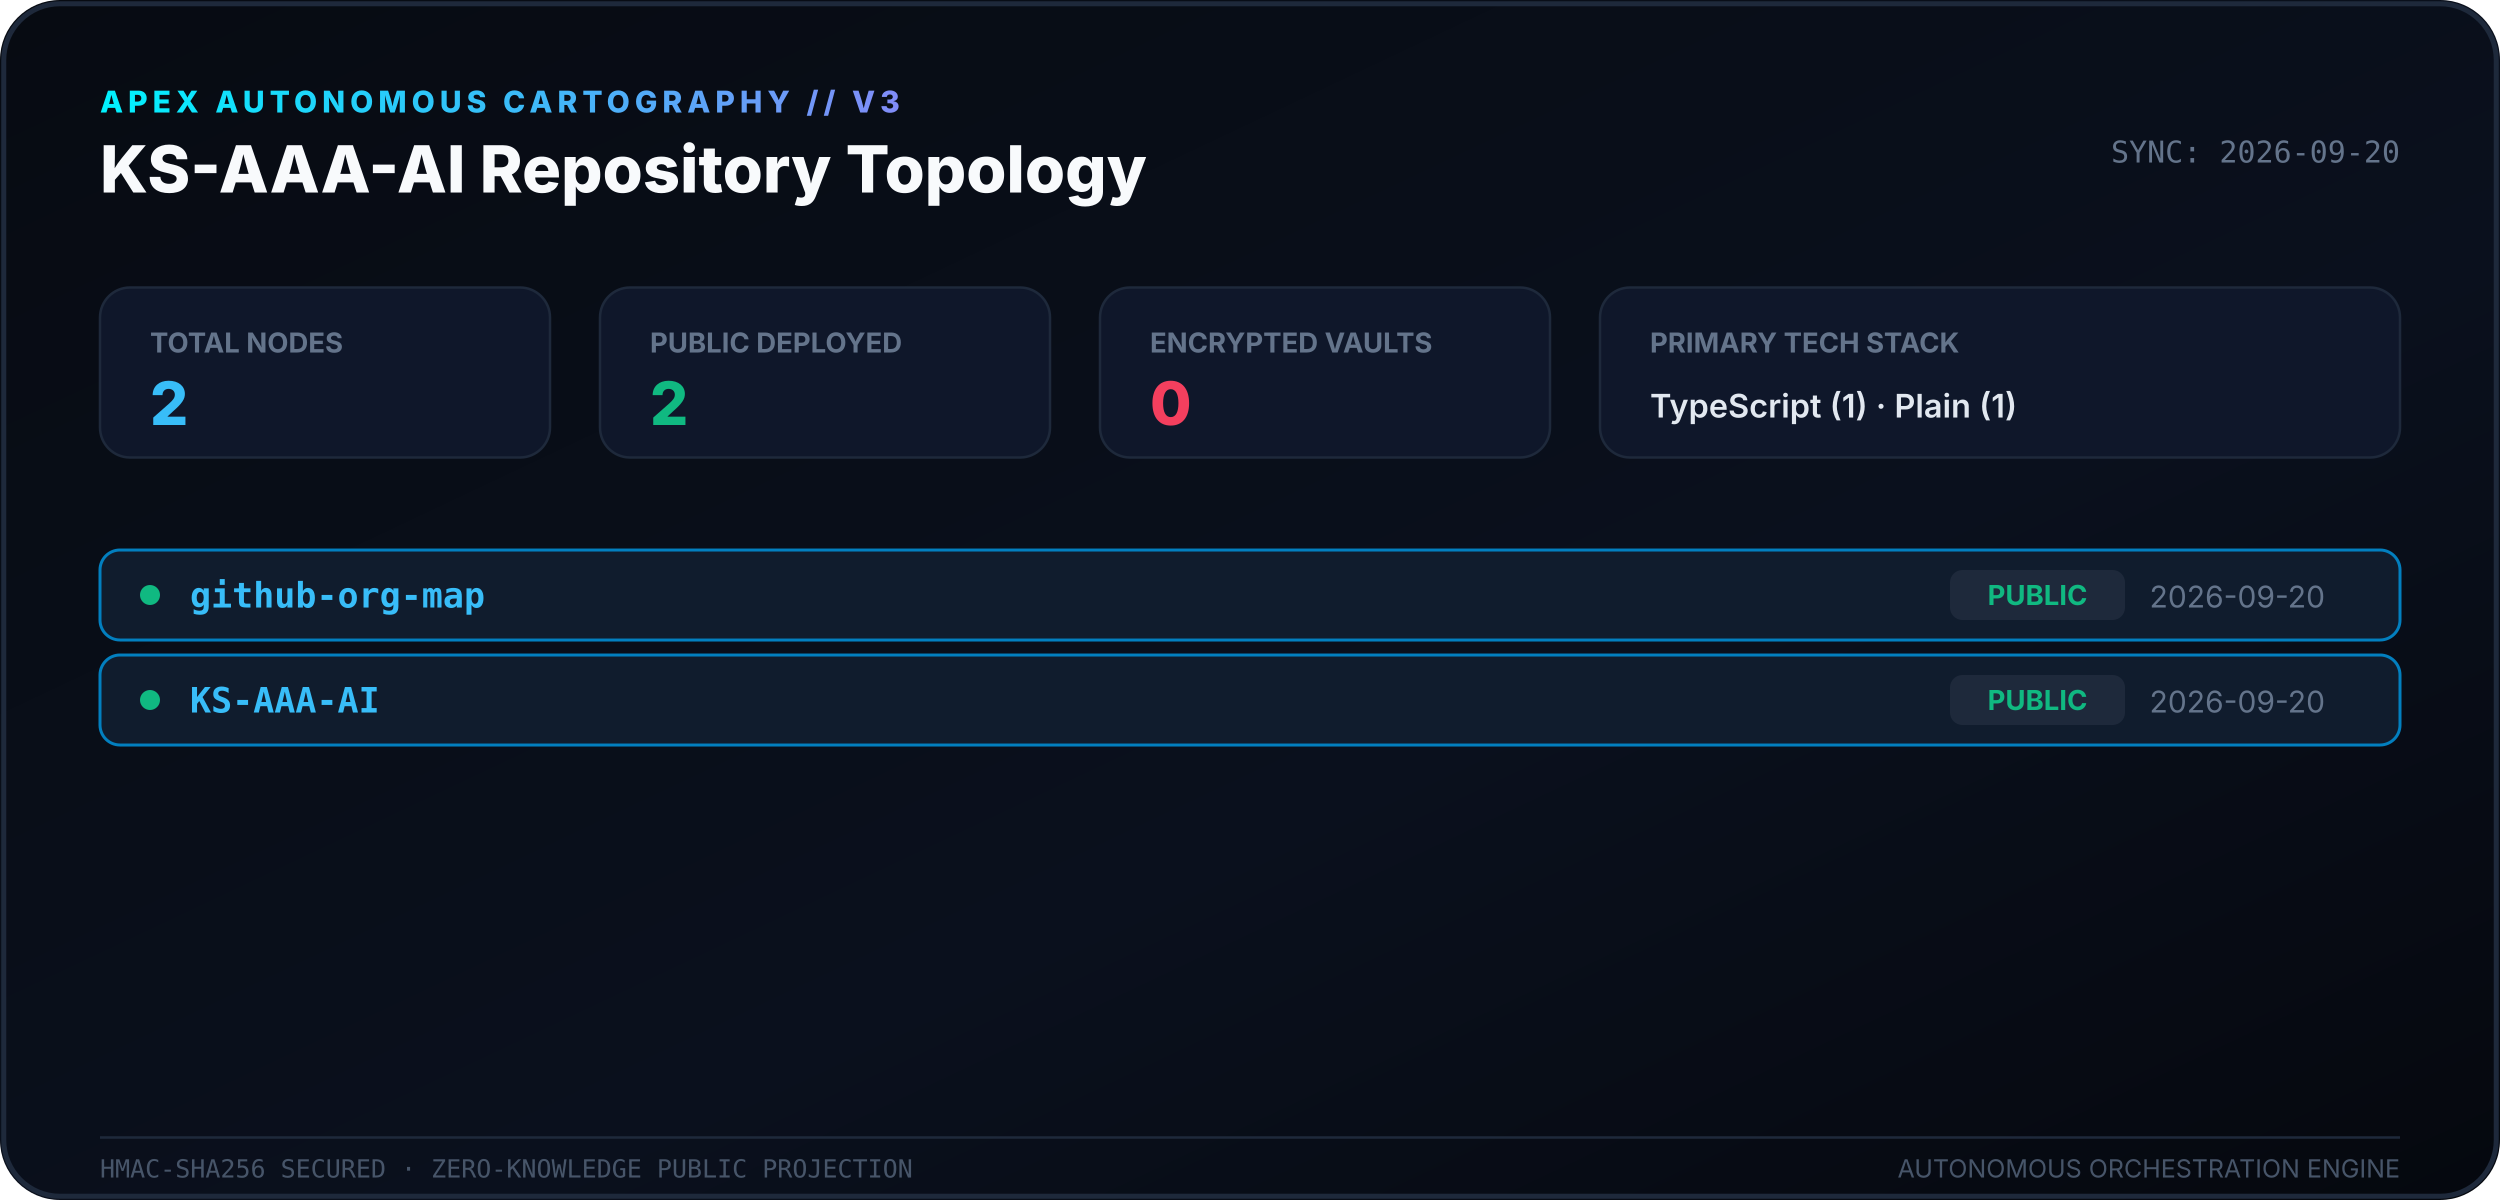
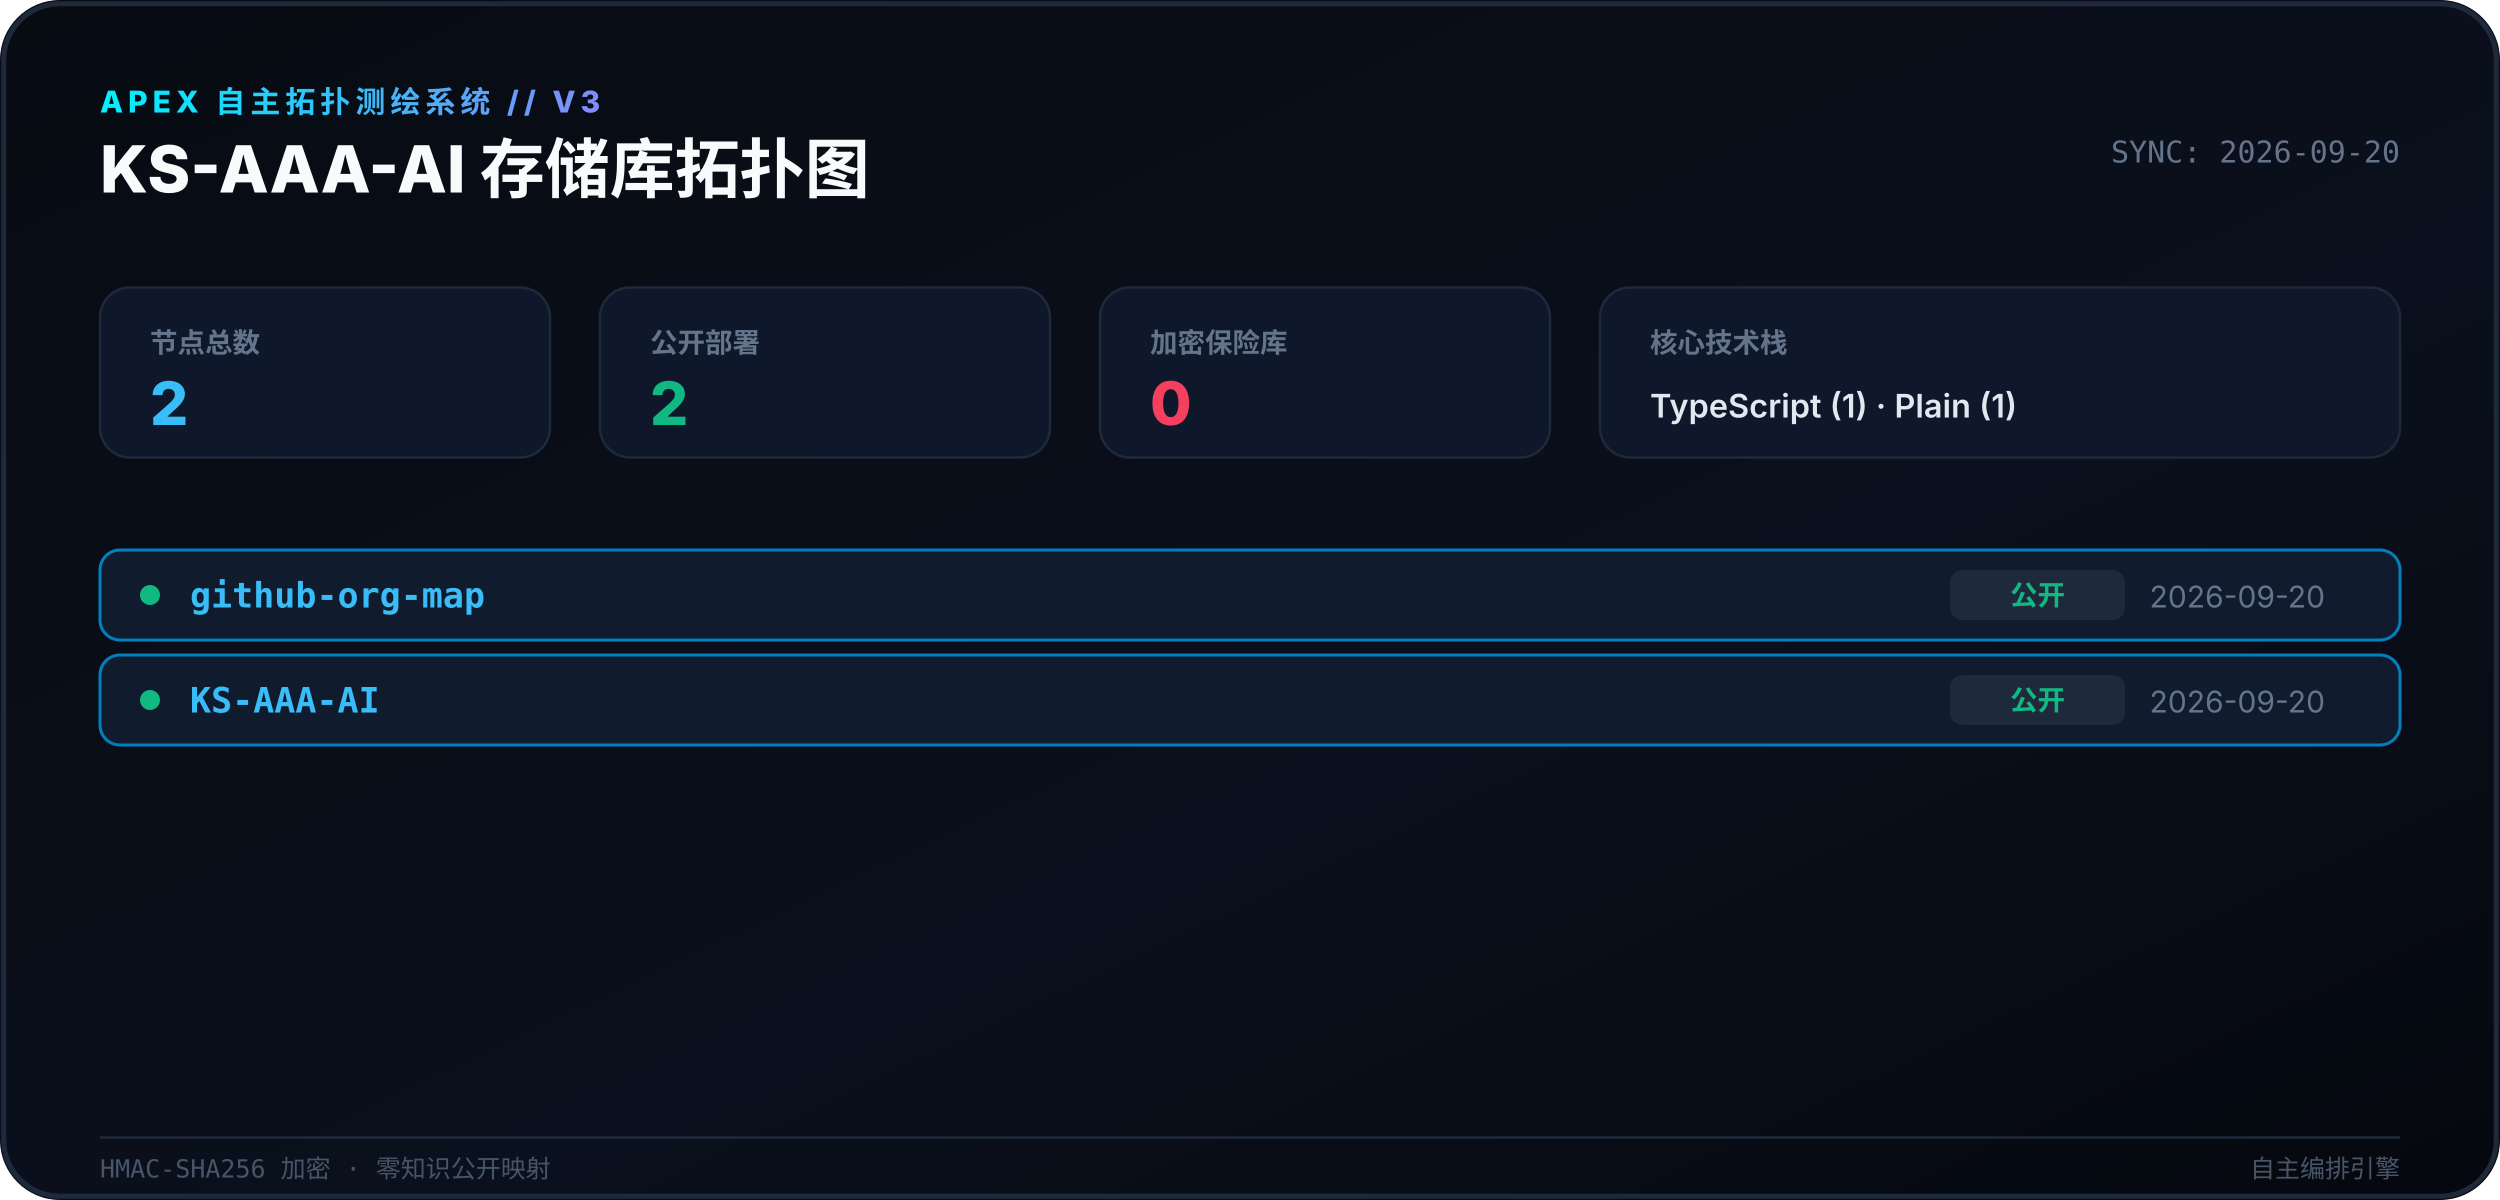
<svg xmlns="http://www.w3.org/2000/svg" viewBox="0 0 1000 480" width="100%" height="100%">
  <defs>
    <linearGradient id="apexBg" x1="0%" y1="0%" x2="100%" y2="100%">
      <stop offset="0%" stop-color="#070B12" />
      <stop offset="60%" stop-color="#0A101D" />
      <stop offset="100%" stop-color="#05080E" />
    </linearGradient>
    <linearGradient id="neonAccent" x1="0%" y1="0%" x2="100%" y2="0%">
      <stop offset="0%" stop-color="#00F2FE" />
      <stop offset="50%" stop-color="#38BDF8" />
      <stop offset="100%" stop-color="#818CF8" />
    </linearGradient>
  </defs>
  <rect width="1000" height="480" rx="24" fill="url(#apexBg)" />
  <rect x="1.5" y="1.5" width="997" height="477" rx="22.5" fill="none" stroke="#1E293B" stroke-width="2" />
  <g transform="translate(40, 45)">
-     <text x="0" y="0" fill="url(#neonAccent)" font-family="system-ui, -apple-system, sans-serif" font-size="12" font-weight="800" letter-spacing="2">APEX AUTONOMOUS CARTOGRAPHY // V3</text>
-     <text x="0" y="32" fill="#F8FAFC" font-family="system-ui, -apple-system, sans-serif" font-size="26" font-weight="800">KS-AAA-AI Repository Topology</text>
+     <text x="0" y="0" fill="url(#neonAccent)" font-family="system-ui, -apple-system, sans-serif" font-size="12" font-weight="800" letter-spacing="2">APEX 自主拓扑测绘系统 // V3</text>
+     <text x="0" y="32" fill="#F8FAFC" font-family="system-ui, -apple-system, sans-serif" font-size="26" font-weight="800">KS-AAA-AI 存储库拓扑图</text>
    <text x="920" y="20" fill="#64748B" font-family="Consolas, monospace" font-size="12" text-anchor="end">SYNC: 2026-09-20</text>
  </g>
  <g transform="translate(40, 115)">
    <rect x="0" y="0" width="180" height="68" rx="12" fill="#0F172A" stroke="#1E293B" />
-     <text x="20" y="26" fill="#64748B" font-family="system-ui, -apple-system, sans-serif" font-size="11" font-weight="700">TOTAL NODES</text>
+     <text x="20" y="26" fill="#64748B" font-family="system-ui, -apple-system, sans-serif" font-size="11" font-weight="700">节点总数</text>
    <text x="20" y="55" fill="#38BDF8" font-family="system-ui, -apple-system, sans-serif" font-size="24" font-weight="800">2</text>
    <rect x="200" y="0" width="180" height="68" rx="12" fill="#0F172A" stroke="#1E293B" />
-     <text x="220" y="26" fill="#64748B" font-family="system-ui, -apple-system, sans-serif" font-size="11" font-weight="700">PUBLIC DEPLOYED</text>
+     <text x="220" y="26" fill="#64748B" font-family="system-ui, -apple-system, sans-serif" font-size="11" font-weight="700">公开部署</text>
    <text x="220" y="55" fill="#10B981" font-family="system-ui, -apple-system, sans-serif" font-size="24" font-weight="800">2</text>
    <rect x="400" y="0" width="180" height="68" rx="12" fill="#0F172A" stroke="#1E293B" />
-     <text x="420" y="26" fill="#64748B" font-family="system-ui, -apple-system, sans-serif" font-size="11" font-weight="700">ENCRYPTED VAULTS</text>
+     <text x="420" y="26" fill="#64748B" font-family="system-ui, -apple-system, sans-serif" font-size="11" font-weight="700">加密保险库</text>
    <text x="420" y="55" fill="#F43F5E" font-family="system-ui, -apple-system, sans-serif" font-size="24" font-weight="800">0</text>
    <rect x="600" y="0" width="320" height="68" rx="12" fill="#0F172A" stroke="#1E293B" />
-     <text x="620" y="26" fill="#64748B" font-family="system-ui, -apple-system, sans-serif" font-size="11" font-weight="700">PRIMARY TECH STACK</text>
+     <text x="620" y="26" fill="#64748B" font-family="system-ui, -apple-system, sans-serif" font-size="11" font-weight="700">核心技术栈</text>
    <text x="620" y="52" fill="#E2E8F0" font-family="system-ui, -apple-system, sans-serif" font-size="13" font-weight="600">TypeScript (1)  ·  Plain (1)</text>
  </g>
  <g transform="translate(40, 220)">
    <rect width="920" height="36" rx="8" fill="#111C2E" stroke="#0284C7" stroke-width="1.2" opacity="0.95" />
    <circle cx="20" cy="18" r="4" fill="#10B981" />
    <text x="36" y="23" fill="#38BDF8" font-family="Consolas, Monaco, monospace" font-size="14" font-weight="600">github-org-map</text>
    <rect x="740" y="8" width="70" height="20" rx="5" fill="#1E293B" />
-     <text x="775" y="22" fill="#10B981" font-family="system-ui, -apple-system, sans-serif" font-size="11" font-weight="700" text-anchor="middle">PUBLIC</text>
+     <text x="775" y="22" fill="#10B981" font-family="system-ui, -apple-system, sans-serif" font-size="11" font-weight="700" text-anchor="middle">公开</text>
    <text x="890" y="23" fill="#64748B" font-family="system-ui, -apple-system, sans-serif" font-size="12" text-anchor="end">2026-09-20</text>
  </g>
  <g transform="translate(40, 262)">
    <rect width="920" height="36" rx="8" fill="#111C2E" stroke="#0284C7" stroke-width="1.2" opacity="0.95" />
    <circle cx="20" cy="18" r="4" fill="#10B981" />
    <text x="36" y="23" fill="#38BDF8" font-family="Consolas, Monaco, monospace" font-size="14" font-weight="600">KS-AAA-AI</text>
    <rect x="740" y="8" width="70" height="20" rx="5" fill="#1E293B" />
-     <text x="775" y="22" fill="#10B981" font-family="system-ui, -apple-system, sans-serif" font-size="11" font-weight="700" text-anchor="middle">PUBLIC</text>
+     <text x="775" y="22" fill="#10B981" font-family="system-ui, -apple-system, sans-serif" font-size="11" font-weight="700" text-anchor="middle">公开</text>
    <text x="890" y="23" fill="#64748B" font-family="system-ui, -apple-system, sans-serif" font-size="12" text-anchor="end">2026-09-20</text>
  </g>
  <g transform="translate(40, 455)">
    <line x1="0" y1="0" x2="920" y2="0" stroke="#1E293B" stroke-width="1" />
-     <text x="0" y="16" fill="#475569" font-family="Consolas, monospace" font-size="10">HMAC-SHA256 SECURED · ZERO-KNOWLEDGE PUBLIC PROJECTION</text>
-     <text x="920" y="16" fill="#475569" font-family="system-ui, -apple-system, sans-serif" font-size="10" text-anchor="end">AUTONOMOUS ORCHESTRATION ENGINE</text>
+     <text x="0" y="16" fill="#475569" font-family="Consolas, monospace" font-size="10">HMAC-SHA256 加密 · 零知识公开映射</text>
+     <text x="920" y="16" fill="#475569" font-family="system-ui, -apple-system, sans-serif" font-size="10" text-anchor="end">自主编排引擎</text>
  </g>
</svg>
